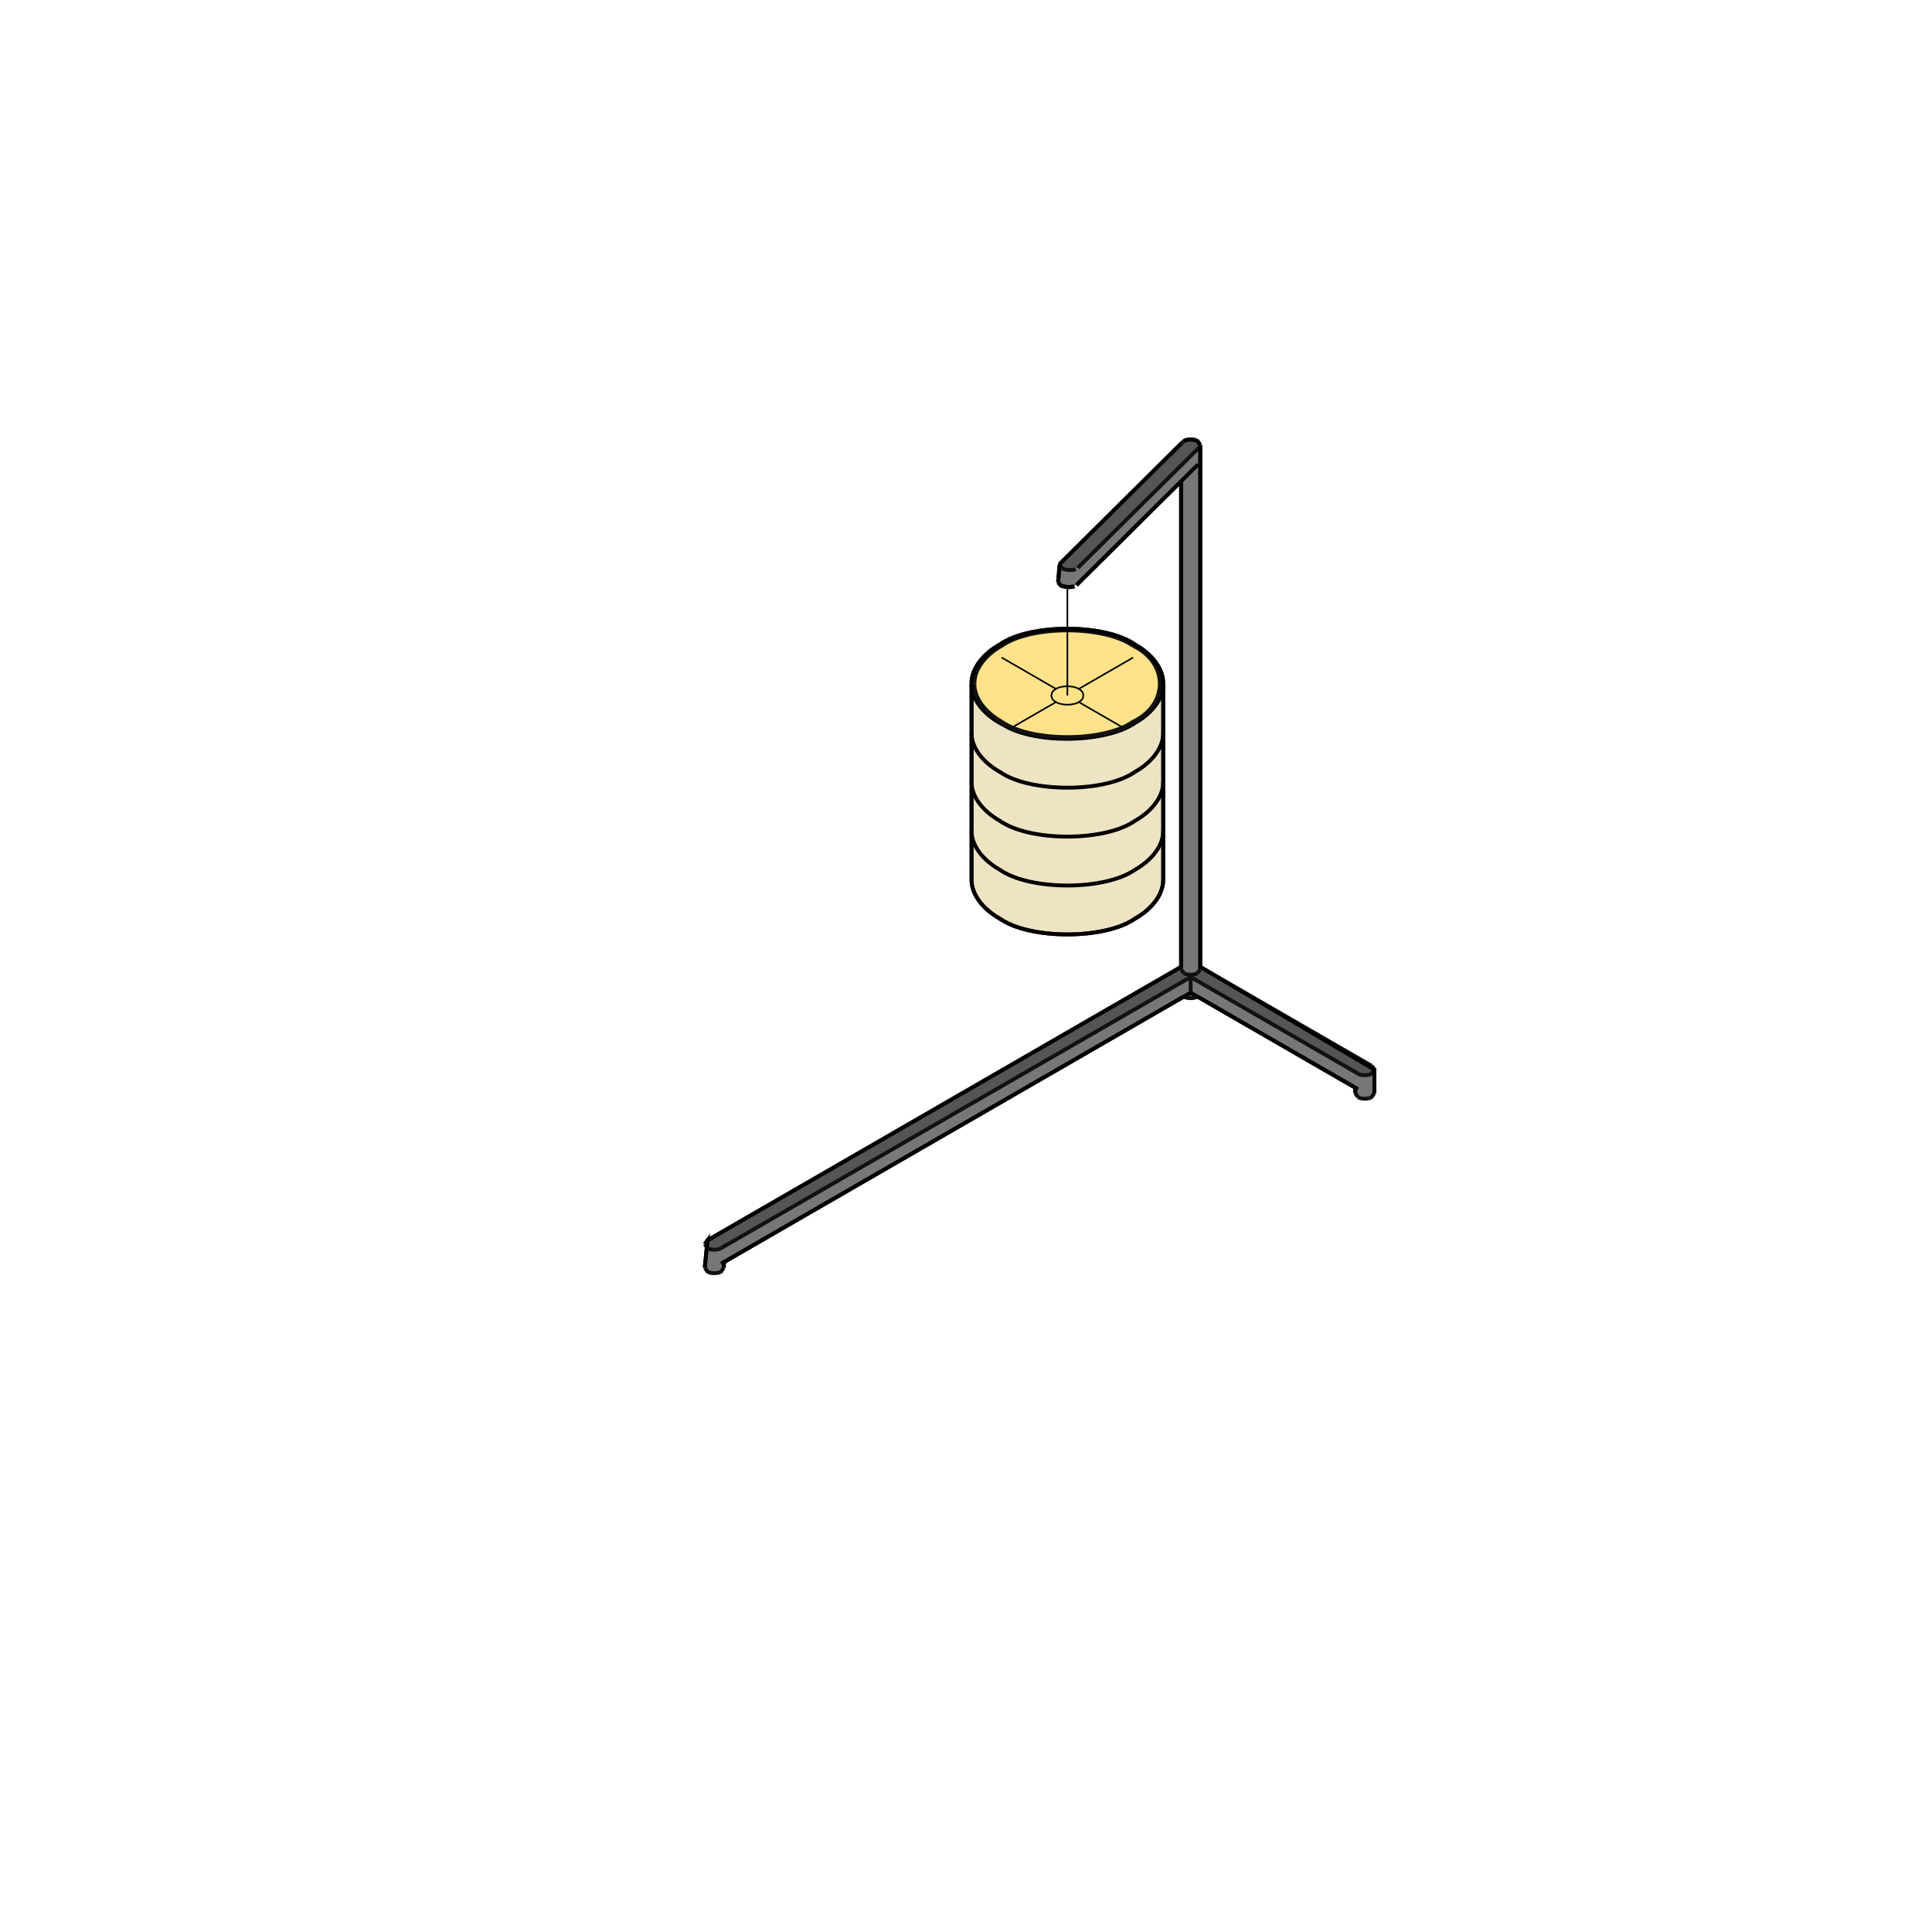
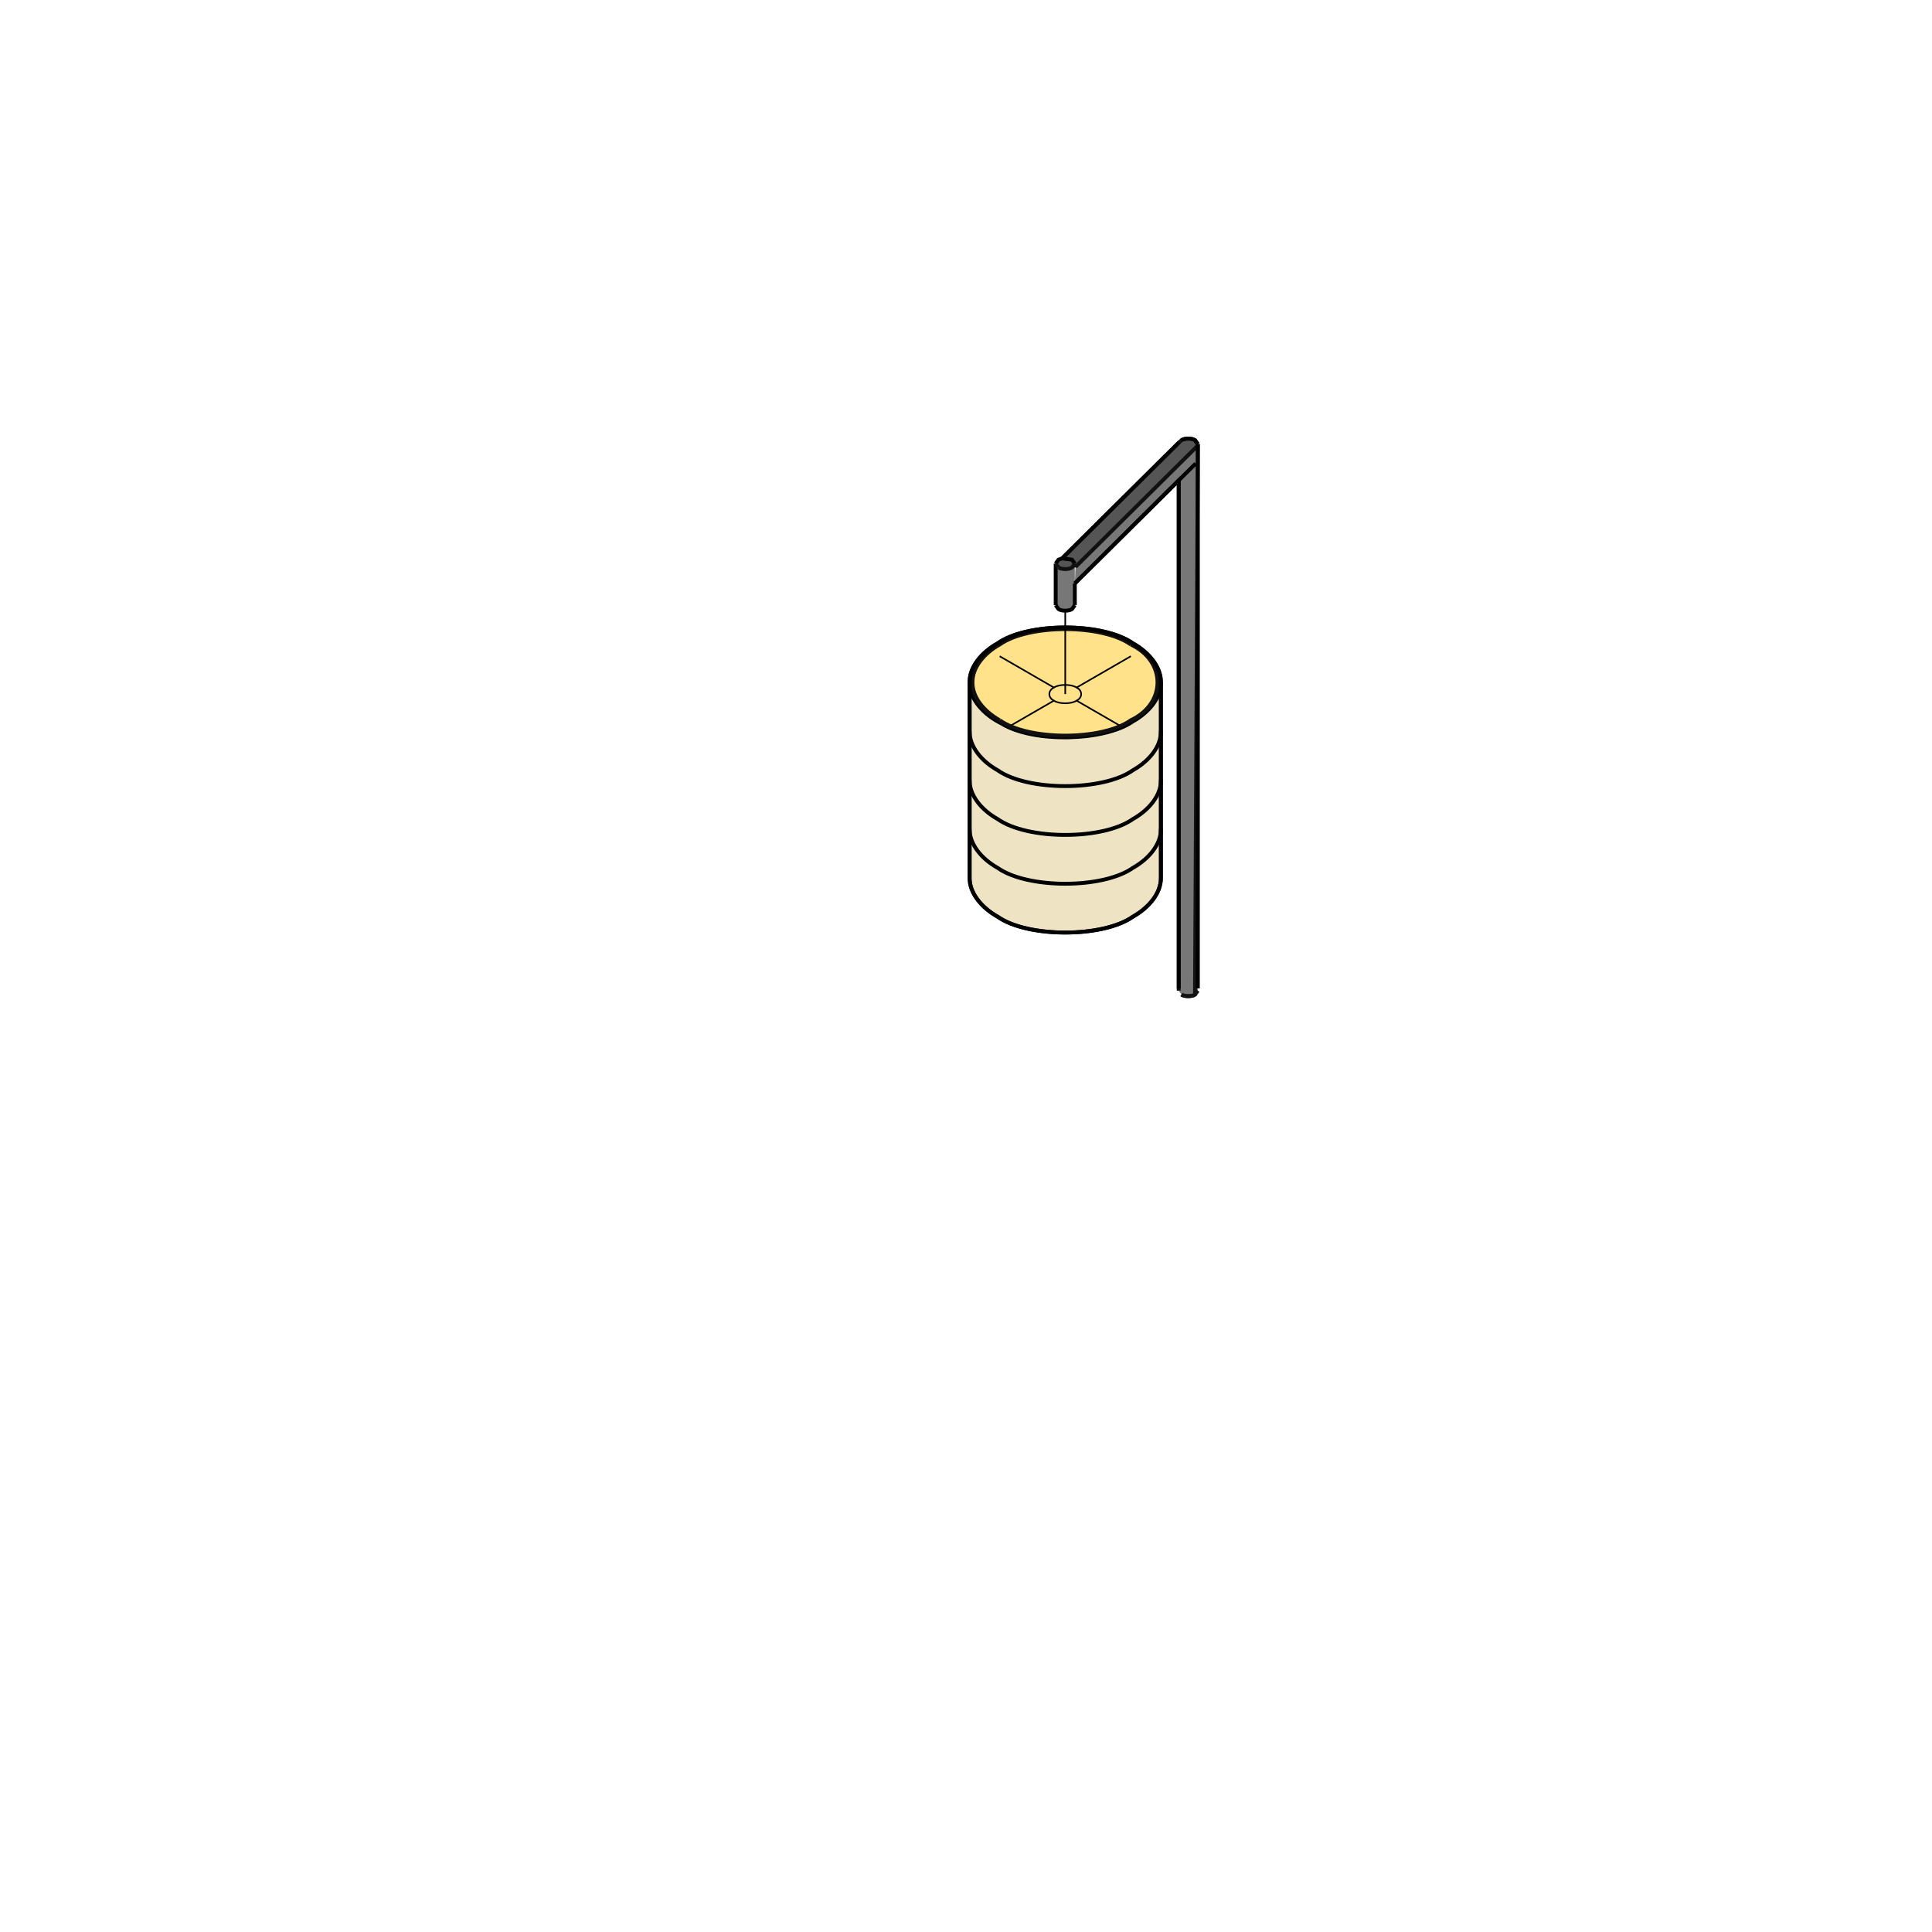
<svg xmlns="http://www.w3.org/2000/svg" version="1.1" width="120pt" height="120pt" viewBox="0 0 120 120" overflow="visible">
-   <path d="M70.506,40.039 C71.506,40.6 72.265,41.51 72.249,42.469 L72.249,54.621 C72.265,55.579 71.506,56.49 70.506,57.051 C68.645,58.368 63.95,58.368 62.089,57.051 C61.089,56.49 60.329,55.579 60.345,54.621 L60.345,42.469 C60.329,41.51 61.089,40.6 62.089,40.039 C63.95,38.722 68.645,38.722 70.506,40.039 z M62.215,44.826 L62.895,45.162 C64.687,46.005 67.907,46.005 69.699,45.162 L70.38,44.826 C72.592,43.783 72.592,41.154 70.38,40.112 C68.575,38.834 64.02,38.834 62.215,40.112 C61.245,40.656 60.508,41.539 60.524,42.469 C60.508,43.398 61.245,44.281 62.215,44.826 z" stroke="Black" stroke-width="0" fill="#EEE3C3" fill-opacity="1" />
-   <path d="M62.215,44.826 C61.245,44.281 60.508,43.398 60.524,42.469 C60.508,41.539 61.245,40.656 62.215,40.112 C64.02,38.834 68.575,38.834 70.38,40.112 C72.592,41.154 72.592,43.783 70.38,44.826 L69.699,45.162 C67.907,46.005 64.687,46.005 62.895,45.162 z" stroke="Black" stroke-width="0" fill="#FFE28A" fill-opacity="1" />
-   <path d="M66.815,35.35 C66.631,35.44 66.162,35.414 65.975,35.303 L65.799,35.105 L73.399,27.513 C73.719,27.263 74.189,27.263 74.375,27.395 L74.549,27.638 L66.94,35.274" stroke="Black" stroke-width="0" fill="#555555" fill-opacity="1" />
-   <path d="M44.788,77.524 C44.602,77.655 44.132,77.655 43.946,77.524 L43.772,77.29 L43.946,77.038 L73.359,60.056 L73.533,60.442 C73.719,60.572 74.185,60.574 74.373,60.443 L74.549,60.199 L85.191,66.2 L85.366,66.443 L85.191,66.686 C85.005,66.818 84.536,66.818 84.35,66.686 L73.954,60.685 z" stroke="Black" stroke-width="0" fill="#555555" fill-opacity="1" />
-   <path d="M73.954,61.656 L74.375,61.899 C74.189,62.031 73.719,62.031 73.533,61.899 z" stroke="Black" stroke-width="0" fill="#555555" fill-opacity="1" />
-   <path d="M44.962,78.395 L44.962,78.739 L44.788,78.982 C44.602,79.113 44.132,79.113 43.946,78.982 L43.772,78.739 L43.772,77.29 L43.946,77.524 C44.132,77.655 44.602,77.655 44.788,77.524 L73.954,60.685 L84.35,66.686 C84.536,66.818 85.005,66.818 85.191,66.686 L85.365,66.452 L85.366,67.901 L85.191,68.144 C85.005,68.276 84.536,68.276 84.35,68.144 L84.175,67.901 L84.175,67.558 L73.954,61.656 z" stroke="Black" stroke-width="0" fill="#777777" fill-opacity="1" />
-   <path d="M66.94,35.274 L74.498,27.779 L74.549,60.199 L74.375,60.442 C74.185,60.574 73.719,60.572 73.533,60.442 L73.359,60.199 L73.359,29.896 L66.863,36.341 L66.297,36.471 L65.895,36.371 L65.719,36.166 L65.799,35.105 L65.975,35.303 C66.162,35.414 66.631,35.44 66.815,35.35" stroke="Black" stroke-width="0" fill="#777777" fill-opacity="1" />
-   <path d="M72.249,42.469 C72.265,43.427 71.506,44.337 70.506,44.899 C68.729,46.135 64.341,46.249 62.359,45.045 L62.089,44.899 C61.089,44.337 60.329,43.427 60.345,42.469" stroke="#000000" stroke-width="0.24" fill="none" />
-   <path d="M65.593,43.604 L62.895,45.162" stroke="#000000" stroke-width="0.1" fill="none" />
-   <path d="M65.593,42.791 L62.215,40.841" stroke="#000000" stroke-width="0.1" fill="none" />
-   <path d="M72.249,51.583 C72.265,52.541 71.506,53.451 70.506,54.013 C68.645,55.33 63.95,55.33 62.089,54.013 C61.089,53.451 60.329,52.541 60.345,51.583" stroke="#000000" stroke-width="0.24" fill="none" />
-   <path d="M70.38,40.841 L67.001,42.791" stroke="#000000" stroke-width="0.1" fill="none" />
-   <path d="M72.249,48.545 C72.265,49.503 71.506,50.413 70.506,50.975 C68.645,52.292 63.95,52.292 62.089,50.975 C61.089,50.413 60.329,49.503 60.345,48.545" stroke="#000000" stroke-width="0.24" fill="none" />
-   <path d="M67.001,42.791 C66.69,42.571 65.905,42.571 65.593,42.791 C65.212,42.971 65.212,43.424 65.593,43.604 C65.905,43.824 66.69,43.824 67.001,43.604 C67.383,43.424 67.383,42.971 67.001,42.791 z" stroke="#000000" stroke-width="0.1" fill="none" />
-   <path d="M72.249,45.507 C72.265,46.465 71.506,47.375 70.506,47.937 C68.645,49.254 63.95,49.254 62.089,47.937 C61.089,47.375 60.329,46.465 60.345,45.507" stroke="#000000" stroke-width="0.24" fill="none" />
-   <path d="M69.699,45.162 L67.001,43.604" stroke="#000000" stroke-width="0.1" fill="none" />
-   <path d="M73.394,27.521 L73.533,27.395 C73.719,27.263 74.189,27.263 74.375,27.395 L74.549,27.638" stroke="#111111" stroke-width="0.24" fill="none" />
-   <path d="M84.35,66.686 L73.954,60.685" stroke="#111111" stroke-width="0.24" fill="none" />
-   <path d="M44.962,78.739 L44.962,78.395" stroke="#111111" stroke-width="0.24" fill="none" />
-   <path d="M84.175,67.558 L84.175,67.901" stroke="#111111" stroke-width="0.24" fill="none" />
-   <path d="M74.549,60.056 L85.191,66.2" stroke="#111111" stroke-width="0.24" fill="none" />
-   <path d="M72.249,54.621 L72.249,42.469" stroke="#111111" stroke-width="0.24" fill="none" />
-   <path d="M60.345,42.469 C60.329,41.51 61.089,40.6 62.089,40.039 C63.95,38.722 68.645,38.722 70.506,40.039" stroke="#111111" stroke-width="0.24" fill="none" />
-   <path d="M60.345,42.469 L60.345,54.621" stroke="#111111" stroke-width="0.24" fill="none" />
-   <path d="M70.38,40.112 C72.592,41.154 72.592,43.783 70.38,44.826 C68.575,46.103 64.02,46.103 62.215,44.826" stroke="#111111" stroke-width="0.24" fill="none" />
-   <path d="M70.38,40.112 C68.575,38.834 64.02,38.834 62.215,40.112 C61.245,40.656 60.508,41.539 60.524,42.469" stroke="#111111" stroke-width="0.24" fill="none" />
-   <path d="M73.359,29.896 L73.359,60.199" stroke="#111111" stroke-width="0.24" fill="none" />
-   <path d="M74.549,60.199 L74.549,27.638" stroke="#111111" stroke-width="0.24" fill="none" />
-   <path d="M44.962,78.739 L44.788,78.982 C44.602,79.113 44.132,79.113 43.946,78.982 L43.772,78.739" stroke="#111111" stroke-width="0.24" fill="none" />
-   <path d="M73.954,61.656 L73.954,60.685" stroke="#111111" stroke-width="0.24" fill="none" />
-   <path d="M84.35,68.144 L84.175,67.901" stroke="#111111" stroke-width="0.24" fill="none" />
-   <path d="M74.498,27.779 L66.94,35.274" stroke="#111111" stroke-width="0.24" fill="none" />
-   <path d="M65.844,35.006 L73.402,27.511" stroke="#111111" stroke-width="0.24" fill="none" />
-   <path d="M65.975,35.303 C66.162,35.414 66.631,35.44 66.815,35.35" stroke="#111111" stroke-width="0.24" fill="none" />
-   <path d="M65.895,36.371 C66.083,36.482 66.551,36.509 66.735,36.419" stroke="#111111" stroke-width="0.24" fill="none" />
-   <path d="M60.524,42.469 C60.508,43.398 61.245,44.281 62.215,44.826" stroke="#111111" stroke-width="0.24" fill="none" />
-   <path d="M72.249,54.621 C72.265,55.579 71.506,56.49 70.506,57.051 C68.645,58.368 63.95,58.368 62.089,57.051" stroke="#111111" stroke-width="0.24" fill="none" />
-   <path d="M70.506,40.039 C71.506,40.6 72.265,41.51 72.249,42.469" stroke="#111111" stroke-width="0.24" fill="none" />
-   <path d="M62.089,57.051 C61.089,56.49 60.329,55.579 60.345,54.621" stroke="#111111" stroke-width="0.24" fill="none" />
-   <path d="M85.366,66.443 L85.191,66.686 C85.005,66.818 84.536,66.818 84.35,66.686" stroke="#111111" stroke-width="0.24" fill="none" />
-   <path d="M65.799,35.098 L65.975,35.303" stroke="#111111" stroke-width="0.24" fill="none" />
-   <path d="M73.533,60.442 C73.719,60.572 74.185,60.574 74.373,60.443" stroke="#111111" stroke-width="0.24" fill="none" />
-   <path d="M44.788,77.524 C44.602,77.655 44.132,77.655 43.946,77.524 L43.772,77.281" stroke="#111111" stroke-width="0.24" fill="none" />
-   <path d="M44.788,77.524 L73.954,60.685" stroke="#111111" stroke-width="0.24" fill="none" />
-   <path d="M74.375,61.899 C74.189,62.031 73.719,62.031 73.533,61.899" stroke="#111111" stroke-width="0.24" fill="none" />
-   <path d="M73.359,60.056 L43.946,77.038" stroke="#111111" stroke-width="0.24" fill="none" />
-   <path d="M85.366,67.901 L85.366,66.443" stroke="#111111" stroke-width="0.24" fill="none" />
-   <path d="M65.719,36.166 L65.895,36.371" stroke="#111111" stroke-width="0.24" fill="none" />
-   <path d="M65.799,35.098 L65.719,36.166" stroke="#111111" stroke-width="0.24" fill="none" />
-   <path d="M43.772,77.281 L43.946,77.038 L43.772,78.739" stroke="#111111" stroke-width="0.24" fill="none" />
-   <path d="M74.375,60.442 L74.549,60.199" stroke="#111111" stroke-width="0.24" fill="none" />
-   <path d="M73.533,60.442 L73.359,60.199" stroke="#111111" stroke-width="0.24" fill="none" />
-   <path d="M85.191,66.2 L85.366,66.443" stroke="#111111" stroke-width="0.24" fill="none" />
-   <path d="M85.366,67.901 L85.191,68.144 C85.005,68.276 84.536,68.276 84.35,68.144" stroke="#111111" stroke-width="0.24" fill="none" />
-   <path d="M70.506,40.039 C68.645,38.722 63.95,38.722 62.089,40.039 C61.089,40.6 60.329,41.51 60.345,42.469 L60.345,54.621 C60.329,55.579 61.089,56.49 62.089,57.051 C63.95,58.368 68.645,58.368 70.506,57.051 C71.506,56.49 72.265,55.579 72.249,54.621 L72.249,42.469 C72.265,41.51 71.506,40.6 70.506,40.039 z" stroke="#000000" stroke-width="0.24" fill="none" />
-   <path d="M85.366,66.443 L85.191,66.2" stroke="#000000" stroke-width="0.24" fill="none" />
-   <path d="M74.549,27.638 L74.375,27.395 C74.189,27.263 73.719,27.263 73.533,27.395" stroke="#000000" stroke-width="0.24" fill="none" />
-   <path d="M65.719,36.166 L65.895,36.371 L66.297,36.471 L66.735,36.419" stroke="#000000" stroke-width="0.24" fill="none" />
-   <path d="M43.946,77.038 L43.772,77.281" stroke="#000000" stroke-width="0.24" fill="none" />
-   <path d="M66.297,36.471 L66.297,43.198" stroke="#000000" stroke-width="0.1" fill="none" />
-   <path d="M84.35,67.658 L73.954,61.656" stroke="#000000" stroke-width="0.24" fill="none" />
-   <path d="M44.788,78.496 L73.954,61.656" stroke="#000000" stroke-width="0.24" fill="none" />
-   <path d="M74.417,28.846 L66.863,36.341" stroke="#000000" stroke-width="0.24" fill="none" />
-   <path d="M44.962,78.739 L44.962,78.395 L73.533,61.899" stroke="#000000" stroke-width="0.24" fill="none" />
-   <path d="M74.375,61.899 L84.175,67.558 L84.175,67.901" stroke="#000000" stroke-width="0.24" fill="none" />
-   <path d="M85.366,67.901 L85.366,66.443 L74.549,60.056 L74.549,27.638" stroke="#000000" stroke-width="0.24" fill="none" />
-   <path d="M73.399,27.513 L65.844,35.009 L65.719,36.166" stroke="#000000" stroke-width="0.24" fill="none" />
-   <path d="M66.863,36.341 L73.359,29.896 L73.359,60.056 L43.946,77.038 L43.772,78.739" stroke="#000000" stroke-width="0.24" fill="none" />
+   <path d="M70.365,39.959 C71.363,40.519 72.121,41.428 72.105,42.384 L72.105,54.512 C72.121,55.468 71.363,56.377 70.365,56.937 C68.508,58.251 63.822,58.251 61.964,56.937 C60.967,56.377 60.209,55.468 60.225,54.512 L60.225,42.384 C60.209,41.428 60.967,40.519 61.964,39.959 C63.822,38.645 68.508,38.645 70.365,39.959 z M62.09,44.736 L62.77,45.072 C64.558,45.914 67.772,45.914 69.56,45.072 L70.239,44.736 C72.447,43.696 72.447,41.072 70.239,40.032 C68.437,38.757 63.892,38.757 62.09,40.032 C61.123,40.575 60.387,41.456 60.403,42.384 C60.387,43.312 61.123,44.193 62.09,44.736 z" stroke="Black" stroke-width="0" fill="#EEE3C3" fill-opacity="1" />
+   <path d="M62.09,44.736 C61.123,44.193 60.387,43.312 60.403,42.384 C60.387,41.456 61.123,40.575 62.09,40.032 C63.892,38.757 68.437,38.757 70.239,40.032 C72.447,41.072 72.447,43.696 70.239,44.736 L69.56,45.072 C67.772,45.914 64.558,45.914 62.77,45.072 z" stroke="Black" stroke-width="0" fill="#FFE28A" fill-opacity="1" />
+   <path d="M66.759,35.005 L66.585,34.763 L65.969,34.682 L73.252,27.459 C73.572,27.209 74.04,27.209 74.226,27.341 L74.4,27.583 L66.806,35.204 z" stroke="Black" stroke-width="0" fill="#555555" fill-opacity="1" />
+   <path d="M73.806,61.533 L74.226,61.776 C74.04,61.907 73.572,61.907 73.386,61.776 z" stroke="Black" stroke-width="0" fill="#555555" fill-opacity="1" />
+   <path d="M66.758,35.014 L66.585,35.248 C66.399,35.379 65.93,35.379 65.745,35.248 L65.571,35.005 L65.745,34.763 L65.969,34.682 L66.585,34.763 z" stroke="Black" stroke-width="0" fill="#555555" fill-opacity="1" />
+   <path d="M66.806,35.204 L74.348,27.724 L74.4,61.533 L74.226,61.776 C74.037,61.907 73.571,61.906 73.386,61.776 L73.212,61.533 L73.212,29.837 L66.759,36.239 z" stroke="Black" stroke-width="0" fill="#777777" fill-opacity="1" />
+   <path d="M66.759,36.239 L66.759,37.589 L66.585,37.832 L66.165,37.932 L65.745,37.832 L65.571,37.589 L65.571,35.014 L65.745,35.248 C65.93,35.379 66.399,35.379 66.585,35.248 L66.759,35.014 z" stroke="Black" stroke-width="0" fill="#777777" fill-opacity="1" />
+   <path d="M62.234,44.955 L61.964,44.809 C60.967,44.249 60.209,43.34 60.225,42.384" stroke="#000000" stroke-width="0.24" fill="none" />
+   <path d="M72.105,42.384 C72.121,43.34 71.363,44.249 70.365,44.809 C68.592,46.043 64.212,46.156 62.234,44.955" stroke="#000000" stroke-width="0.24" fill="none" />
+   <path d="M65.571,37.589 L65.745,37.832 C65.93,37.963 66.399,37.963 66.585,37.832 L66.759,37.589" stroke="#000000" stroke-width="0.24" fill="none" />
+   <path d="M65.571,35.005 L65.571,37.589" stroke="#000000" stroke-width="0.24" fill="none" />
+   <path d="M66.759,37.589 L66.759,36.239" stroke="#000000" stroke-width="0.24" fill="none" />
+   <path d="M66.759,35.242 L66.759,35.014" stroke="#000000" stroke-width="0.24" fill="none" />
+   <path d="M65.969,34.682 L65.745,34.763 L65.571,35.005" stroke="#000000" stroke-width="0.24" fill="none" />
+   <path d="M65.462,42.706 L62.09,40.759" stroke="#000000" stroke-width="0.1" fill="none" />
+   <path d="M66.759,35.005 L66.585,34.763 L65.969,34.682" stroke="#000000" stroke-width="0.24" fill="none" />
+   <path d="M70.239,40.759 L66.867,42.706" stroke="#000000" stroke-width="0.1" fill="none" />
+   <path d="M69.56,45.072 L66.867,43.517" stroke="#000000" stroke-width="0.1" fill="none" />
+   <path d="M65.462,43.517 L62.77,45.072" stroke="#000000" stroke-width="0.1" fill="none" />
+   <path d="M72.105,51.48 C72.121,52.436 71.363,53.345 70.365,53.905 C68.508,55.219 63.822,55.219 61.964,53.905 C60.967,53.345 60.209,52.436 60.225,51.48" stroke="#000000" stroke-width="0.24" fill="none" />
+   <path d="M72.105,45.416 C72.121,46.372 71.363,47.281 70.365,47.841 C68.508,49.155 63.822,49.155 61.964,47.841 C60.967,47.281 60.209,46.372 60.225,45.416" stroke="#000000" stroke-width="0.24" fill="none" />
+   <path d="M72.105,48.448 C72.121,49.404 71.363,50.313 70.365,50.873 C68.508,52.187 63.822,52.187 61.964,50.873 C60.967,50.313 60.209,49.404 60.225,48.448" stroke="#000000" stroke-width="0.24" fill="none" />
+   <path d="M66.867,42.706 C66.557,42.486 65.773,42.486 65.462,42.706 C65.081,42.885 65.081,43.338 65.462,43.517 C65.773,43.737 66.557,43.737 66.867,43.517 C67.248,43.338 67.248,42.885 66.867,42.706 z" stroke="#000000" stroke-width="0.1" fill="none" />
+   <path d="M65.571,35.005 L65.745,35.248" stroke="#111111" stroke-width="0.24" fill="none" />
+   <path d="M60.225,42.384 C60.209,41.428 60.967,40.519 61.964,39.959 C63.822,38.645 68.508,38.645 70.365,39.959" stroke="#111111" stroke-width="0.24" fill="none" />
+   <path d="M72.105,54.512 C72.121,55.468 71.363,56.377 70.365,56.937 C68.508,58.251 63.822,58.251 61.964,56.937" stroke="#111111" stroke-width="0.24" fill="none" />
+   <path d="M74.226,61.776 C74.04,61.907 73.572,61.907 73.386,61.776" stroke="#111111" stroke-width="0.24" fill="none" />
+   <path d="M61.964,56.937 C60.967,56.377 60.209,55.468 60.225,54.512" stroke="#111111" stroke-width="0.24" fill="none" />
+   <path d="M60.403,42.384 C60.387,43.312 61.123,44.193 62.09,44.736" stroke="#111111" stroke-width="0.24" fill="none" />
+   <path d="M74.348,27.724 L66.806,35.204" stroke="#111111" stroke-width="0.24" fill="none" />
+   <path d="M73.247,27.466 L73.386,27.341 C73.572,27.209 74.04,27.209 74.226,27.341 L74.4,27.583" stroke="#111111" stroke-width="0.24" fill="none" />
+   <path d="M70.239,40.032 C68.437,38.757 63.892,38.757 62.09,40.032 C61.123,40.575 60.387,41.456 60.403,42.384" stroke="#111111" stroke-width="0.24" fill="none" />
+   <path d="M70.239,40.032 C72.447,41.072 72.447,43.696 70.239,44.736 C68.437,46.011 63.892,46.011 62.09,44.736" stroke="#111111" stroke-width="0.24" fill="none" />
+   <path d="M60.225,42.384 L60.225,54.512" stroke="#111111" stroke-width="0.24" fill="none" />
+   <path d="M72.105,54.512 L72.105,42.384" stroke="#111111" stroke-width="0.24" fill="none" />
+   <path d="M74.226,61.776 L74.4,61.533" stroke="#111111" stroke-width="0.24" fill="none" />
+   <path d="M73.386,61.776 C73.571,61.906 74.037,61.907 74.224,61.777 L74.4,27.583" stroke="#111111" stroke-width="0.24" fill="none" />
+   <path d="M65.745,35.248 C65.93,35.379 66.399,35.379 66.585,35.248 L66.759,35.005" stroke="#111111" stroke-width="0.24" fill="none" />
+   <path d="M65.969,34.682 L73.255,27.456" stroke="#111111" stroke-width="0.24" fill="none" />
+   <path d="M73.212,29.836 L73.212,61.533 L73.212,61.533" stroke="#111111" stroke-width="0.24" fill="none" />
+   <path d="M70.365,39.959 C71.363,40.519 72.121,41.428 72.105,42.384" stroke="#111111" stroke-width="0.24" fill="none" />
+   <path d="M70.365,39.959 C68.508,38.645 63.822,38.645 61.964,39.959 C60.967,40.519 60.209,41.428 60.225,42.384 L60.225,54.512 C60.209,55.468 60.967,56.377 61.964,56.937 C63.822,58.251 68.508,58.251 70.365,56.937 C71.363,56.377 72.121,55.468 72.105,54.512 L72.105,42.384 C72.121,41.428 71.363,40.519 70.365,39.959 z" stroke="#000000" stroke-width="0.24" fill="none" />
+   <path d="M74.4,27.583 L74.226,27.341 C74.04,27.209 73.572,27.209 73.386,27.341" stroke="#000000" stroke-width="0.24" fill="none" />
+   <path d="M66.165,37.932 L66.165,43.112" stroke="#000000" stroke-width="0.1" fill="none" />
+   <path d="M74.268,28.789 L66.759,36.239" stroke="#000000" stroke-width="0.24" fill="none" />
+   <path d="M74.4,61.391 L74.4,27.583" stroke="#000000" stroke-width="0.24" fill="none" />
+   <path d="M73.252,27.459 L65.969,34.682" stroke="#000000" stroke-width="0.24" fill="none" />
+   <path d="M66.759,36.239 L73.212,29.837 L73.212,61.391" stroke="#000000" stroke-width="0.24" fill="none" />
</svg>
